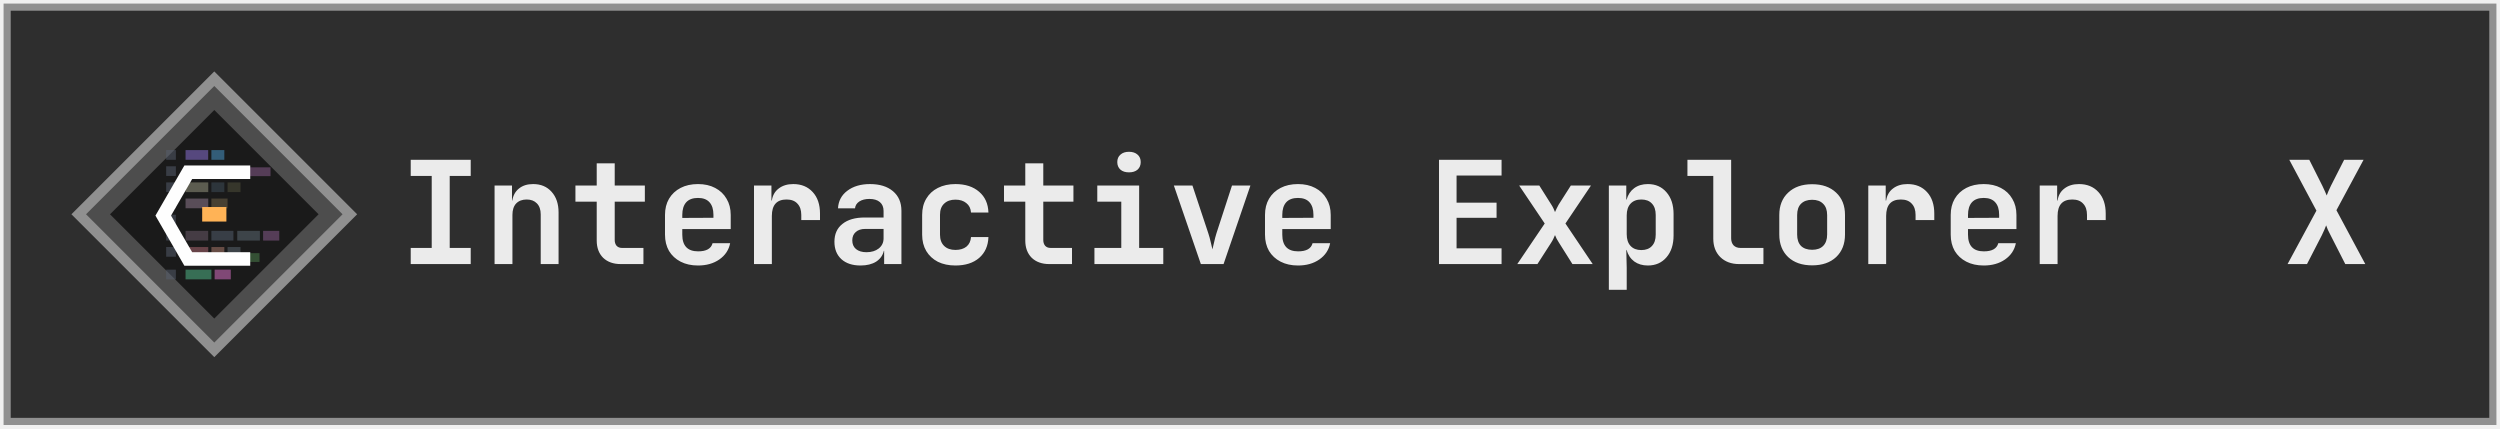
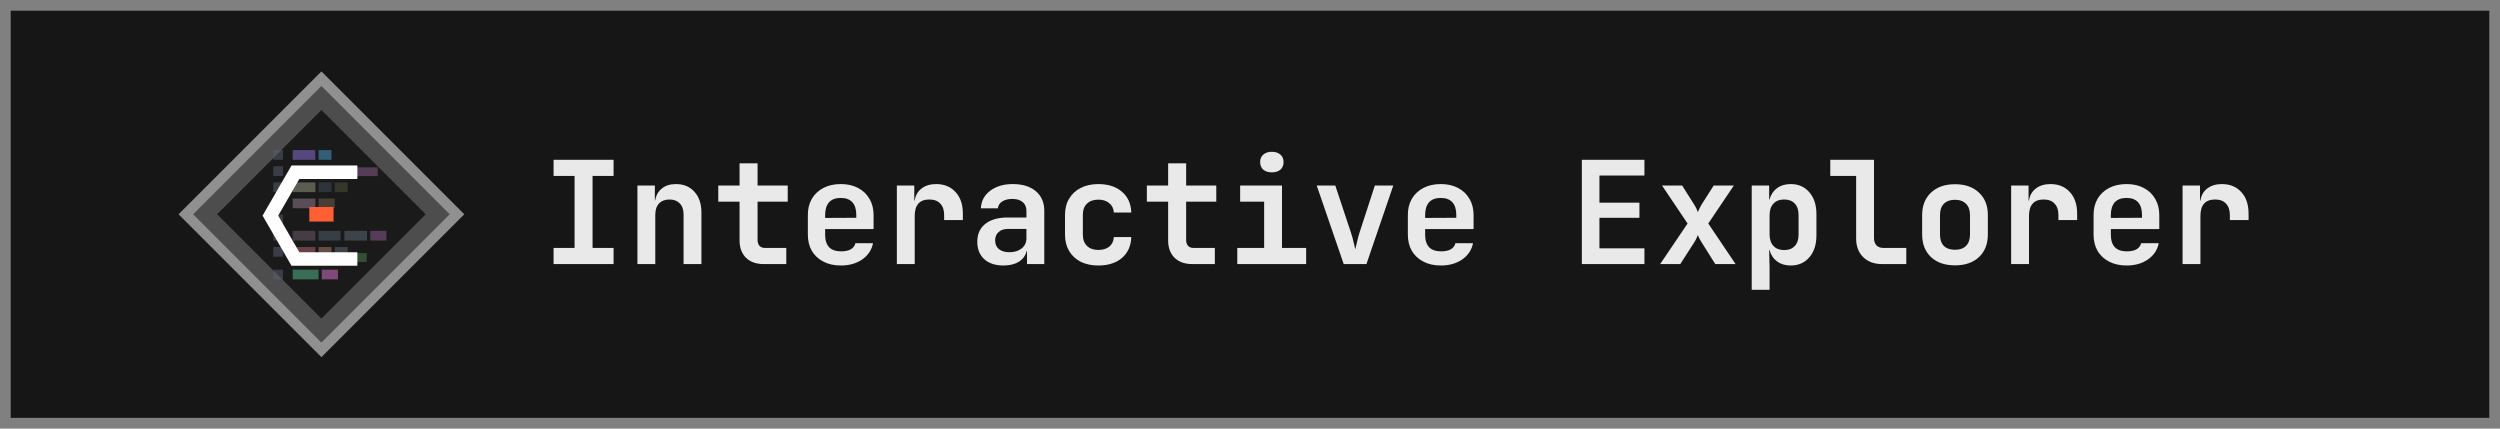
<svg xmlns="http://www.w3.org/2000/svg" width="700" height="120">
-   <path fill="#1a1a1a" fill-opacity=".904" stroke="#909090" stroke-width="2" d="M2 2H698V118H2z" />
-   <path fill="none" stroke="#909090" stroke-width="6.783" stroke-linecap="round" d="M 60,24.796 95.204,60 60,95.204 24.796,60 Z" />
-   <path fill="#1a1a1a" stroke-width="4.748" stroke="#4d4d4d" d="m 60,27.441 32.557,32.557 -32.557,32.557 -32.557,-32.557 z" />
+   <path d="m 1.5,1.5 h 697 v 117 H 1.5 Z" fill="#161616" stroke="gray" stroke-width="3" />
+   <path fill="none" stroke="#909090" stroke-width="6.783" stroke-linecap="round" d="M 90,24.796 125.204,60 90,95.204 54.796,60 Z" />
+   <path fill="#1a1a1a" stroke-width="4.748" stroke="#4d4d4d" d="m 90,27.442 32.557,32.557 L 90,92.555 57.444,59.998 Z" />
  <g opacity=".5">
-     <path d="m 23.545,19.211 h 5.96 v 2.546 h -5.96 z" display="block" fill="#869eb6" style="isolation:auto;mix-blend-mode:normal" transform="translate(26.854 26.068) scale(1.0661)" />
-     <path d="m 29.684,19.5 h 3.467 v 2.311 h -3.467 z" display="block" fill="#8e9f81" style="isolation:auto;mix-blend-mode:normal" transform="translate(26.854 26.068) scale(1.0661)" />
-     <path d="m 23.545,23.454 h 5.96 V 26 h -5.96 z" display="block" fill="#9e9e86" style="isolation:auto;mix-blend-mode:normal" transform="translate(26.854 26.068) scale(1.0661)" />
-     <path d="m 30.334,23.454 h 3.394 V 26 h -3.394 z" display="block" fill="#86b1d6" fill-opacity=".357" style="isolation:auto;mix-blend-mode:normal" transform="translate(26.854 26.068) scale(1.0661)" />
-     <path d="m 34.577,23.454 h 3.395 V 26 h -3.395 z" display="block" fill="#88885e" fill-opacity=".495" style="isolation:auto;mix-blend-mode:normal" transform="translate(26.854 26.068) scale(1.0661)" />
-     <path d="m 23.545,27.697 h 5.96 v 2.546 h -5.96 z" display="block" fill="#987f95" style="isolation:auto;mix-blend-mode:normal" transform="translate(26.854 26.068) scale(1.0661)" />
-     <path d="m 30.334,27.697 h 4.243 v 2.546 h -4.243 z" display="block" fill="#9d875f" fill-opacity=".687" style="isolation:auto;mix-blend-mode:normal" transform="translate(26.854 26.068) scale(1.0661)" />
-     <path d="m 23.545,36.183 h 5.94 v 2.546 h -5.94 z" display="block" fill="#987f95" fill-opacity=".676" style="isolation:auto;mix-blend-mode:normal" transform="translate(26.854 26.068) scale(1.0661)" />
-     <path d="m 30.334,36.183 h 5.78 v 2.546 h -5.78 z" display="block" fill="#68798d" fill-opacity=".764" style="isolation:auto;mix-blend-mode:normal" transform="translate(26.854 26.068) scale(1.0661)" />
-     <path d="m 37.123,36.183 h 5.94 v 2.546 h -5.94 z" display="block" fill="#606d78" style="isolation:auto;mix-blend-mode:normal" transform="translate(26.854 26.068) scale(1.0661)" />
-     <path d="m 43.912,36.183 h 4.243 v 2.546 h -4.243 z" display="block" fill="#8f6094" style="isolation:auto;mix-blend-mode:normal" transform="translate(26.854 26.068) scale(1.0661)" />
-     <path d="m 23.545,40.427 h 5.96 v 2.545 h -5.96 z" display="block" fill="#b36b75" style="isolation:auto;mix-blend-mode:normal" transform="translate(26.854 26.068) scale(1.0661)" />
-     <path d="m 30.334,40.427 h 3.394 v 2.26 h -3.394 z" display="block" fill="#b47f70" style="isolation:auto;mix-blend-mode:normal" transform="translate(26.854 26.068) scale(1.0661)" />
-     <path d="m 23.545,46.367 h 6.789 v 2.546 h -6.789 z" display="block" fill="#53c290" style="isolation:auto;mix-blend-mode:normal" transform="translate(26.854 26.068) scale(1.0661)" />
-     <path d="m 31.183,46.367 h 4.243 v 2.546 h -4.243 z" display="block" fill="#e675d2" style="isolation:auto;mix-blend-mode:normal" transform="translate(26.854 26.068) scale(1.0661)" />
-     <path d="m 34.577,40.427 h 3.395 v 2.545 h -3.395 z" display="block" fill="#5e6974" style="isolation:auto;mix-blend-mode:normal" transform="translate(26.854 26.068) scale(1.0661)" />
-     <path d="m 37.773,42.034 h 5.2 v 2.31 h -5.2 z" display="block" fill="#4d854d" style="isolation:auto;mix-blend-mode:normal" transform="translate(26.854 26.068) scale(1.0661)" />
-     <path d="m 33.728,19.5 h 5.779 v 2.311 h -5.78 z" display="block" fill="#b36b75" style="isolation:auto;mix-blend-mode:normal" transform="translate(26.854 26.068) scale(1.0661)" />
-     <path d="m 40.085,19.5 h 5.778 v 2.311 h -5.78 z" display="block" fill="#8f6094" style="isolation:auto;mix-blend-mode:normal" transform="translate(26.854 26.068) scale(1.0661)" />
-     <path d="M 18.453,19.211 H 21 v 2.546 h -2.546 z m 0,4.243 H 21 V 26 h -2.546 z m 0,4.243 H 21 v 2.546 h -2.546 z m 0,4.243 H 21 v 2.546 h -2.546 z m 0,4.243 H 21 v 2.546 h -2.546 z m 0,4.244 H 21 v 2.545 h -2.546 z m 0,5.94 H 21 v 2.546 h -2.546 z" display="block" fill="#575f70" style="isolation:auto;mix-blend-mode:normal" transform="translate(26.854 26.068) scale(1.0661)" />
-     <path d="m 23.545,14.968 h 5.94 v 2.546 h -5.94 z" display="block" fill="#9176e2" style="isolation:auto;mix-blend-mode:normal" transform="translate(26.854 26.068) scale(1.0661)" />
-     <path d="m 30.334,14.968 h 3.394 v 2.546 h -3.394 z" display="block" fill="#57bdff" fill-opacity=".824" style="isolation:auto;mix-blend-mode:normal" transform="translate(26.854 26.068) scale(1.0661)" />
-     <path d="M 18.453,14.968 H 21 v 2.546 h -2.546 z" display="block" fill="#575f70" style="isolation:auto;mix-blend-mode:normal" transform="translate(26.854 26.068) scale(1.0661)" />
+     <path d="m 23.545,19.211 h 5.96 v 2.546 h -5.96 z" display="block" fill="#869eb6" style="isolation:auto;mix-blend-mode:normal" transform="translate(56.854 26.069) scale(1.0661)" />
+     <path d="m 29.684,19.5 h 3.467 v 2.311 h -3.467 z" display="block" fill="#8e9f81" style="isolation:auto;mix-blend-mode:normal" transform="translate(56.854 26.069) scale(1.0661)" />
+     <path d="m 23.545,23.454 h 5.96 V 26 h -5.96 z" display="block" fill="#9e9e86" style="isolation:auto;mix-blend-mode:normal" transform="translate(56.854 26.069) scale(1.0661)" />
+     <path d="m 30.334,23.454 h 3.394 V 26 h -3.394 z" display="block" fill="#86b1d6" fill-opacity=".357" style="isolation:auto;mix-blend-mode:normal" transform="translate(56.854 26.069) scale(1.0661)" />
+     <path d="m 34.577,23.454 h 3.395 V 26 h -3.395 z" display="block" fill="#88885e" fill-opacity=".495" style="isolation:auto;mix-blend-mode:normal" transform="translate(56.854 26.069) scale(1.0661)" />
+     <path d="m 23.545,27.697 h 5.96 v 2.546 h -5.96 z" display="block" fill="#987f95" style="isolation:auto;mix-blend-mode:normal" transform="translate(56.854 26.069) scale(1.0661)" />
+     <path d="m 30.334,27.697 h 4.243 v 2.546 h -4.243 z" display="block" fill="#9d875f" fill-opacity=".687" style="isolation:auto;mix-blend-mode:normal" transform="translate(56.854 26.069) scale(1.0661)" />
+     <path d="m 23.545,36.183 h 5.94 v 2.546 h -5.94 z" display="block" fill="#987f95" fill-opacity=".676" style="isolation:auto;mix-blend-mode:normal" transform="translate(56.854 26.069) scale(1.0661)" />
+     <path d="m 30.334,36.183 h 5.78 v 2.546 h -5.78 z" display="block" fill="#68798d" fill-opacity=".764" style="isolation:auto;mix-blend-mode:normal" transform="translate(56.854 26.069) scale(1.0661)" />
+     <path d="m 37.123,36.183 h 5.94 v 2.546 h -5.94 z" display="block" fill="#606d78" style="isolation:auto;mix-blend-mode:normal" transform="translate(56.854 26.069) scale(1.0661)" />
+     <path d="m 43.912,36.183 h 4.243 v 2.546 h -4.243 z" display="block" fill="#8f6094" style="isolation:auto;mix-blend-mode:normal" transform="translate(56.854 26.069) scale(1.0661)" />
+     <path d="m 23.545,40.427 h 5.96 v 2.545 h -5.96 z" display="block" fill="#b36b75" style="isolation:auto;mix-blend-mode:normal" transform="translate(56.854 26.069) scale(1.0661)" />
+     <path d="m 30.334,40.427 h 3.394 v 2.26 h -3.394 z" display="block" fill="#b47f70" style="isolation:auto;mix-blend-mode:normal" transform="translate(56.854 26.069) scale(1.0661)" />
+     <path d="m 23.545,46.367 h 6.789 v 2.546 h -6.789 z" display="block" fill="#53c290" style="isolation:auto;mix-blend-mode:normal" transform="translate(56.854 26.069) scale(1.0661)" />
+     <path d="m 31.183,46.367 h 4.243 v 2.546 h -4.243 z" display="block" fill="#e675d2" style="isolation:auto;mix-blend-mode:normal" transform="translate(56.854 26.069) scale(1.0661)" />
+     <path d="m 34.577,40.427 h 3.395 v 2.545 h -3.395 z" display="block" fill="#5e6974" style="isolation:auto;mix-blend-mode:normal" transform="translate(56.854 26.069) scale(1.0661)" />
+     <path d="m 37.773,42.034 h 5.2 v 2.31 h -5.2 z" display="block" fill="#4d854d" style="isolation:auto;mix-blend-mode:normal" transform="translate(56.854 26.069) scale(1.0661)" />
+     <path d="m 33.728,19.5 h 5.779 v 2.311 h -5.78 z" display="block" fill="#b36b75" style="isolation:auto;mix-blend-mode:normal" transform="translate(56.854 26.069) scale(1.0661)" />
+     <path d="m 40.085,19.5 h 5.778 v 2.311 h -5.78 z" display="block" fill="#8f6094" style="isolation:auto;mix-blend-mode:normal" transform="translate(56.854 26.069) scale(1.0661)" />
+     <path d="M 18.453,19.211 H 21 v 2.546 h -2.546 z m 0,4.243 H 21 V 26 h -2.546 z m 0,4.243 H 21 v 2.546 h -2.546 z m 0,4.243 H 21 v 2.546 h -2.546 z m 0,4.243 H 21 v 2.546 h -2.546 z m 0,4.244 H 21 v 2.545 h -2.546 z m 0,5.94 H 21 v 2.546 h -2.546 z" display="block" fill="#575f70" style="isolation:auto;mix-blend-mode:normal" transform="translate(56.854 26.069) scale(1.0661)" />
+     <path d="m 23.545,14.968 h 5.94 v 2.546 h -5.94 z" display="block" fill="#9176e2" style="isolation:auto;mix-blend-mode:normal" transform="translate(56.854 26.069) scale(1.0661)" />
+     <path d="m 30.334,14.968 h 3.394 v 2.546 h -3.394 z" display="block" fill="#57bdff" fill-opacity=".824" style="isolation:auto;mix-blend-mode:normal" transform="translate(56.854 26.069) scale(1.0661)" />
+     <path d="M 18.453,14.968 H 21 v 2.546 h -2.546 z" display="block" fill="#575f70" style="isolation:auto;mix-blend-mode:normal" transform="translate(56.854 26.069) scale(1.0661)" />
  </g>
-   <path d="M 70.064,72.518 H 52.719 l -7.012,-12.145 7.012,-12.145 17.344,-10e-7" fill="none" stroke="#fefefe" stroke-width="3.786" />
-   <path fill="none" stroke="#ffb356" stroke-width="3.595" d="m 58.406,59.762 h 3.188 v 0.475 h -3.188 z" />
+   <path d="M 100.064,72.519 H 82.72 l -7.012,-12.145 7.012,-12.145 17.344,-1e-6" fill="none" stroke="#fefefe" stroke-width="3.786" />
+   <path fill="none" stroke="#ff6033" stroke-width="3.595" d="m 88.406,59.762 h 3.188 v 0.475 h -3.188 z" />
  <g style="line-height:1.25;-inkscape-font-specification:'URW Gothic'">
-     <path d="M115 73.94v-4.52h5.88v-20.16H115v-4.52h16.8v4.52h-5.88v20.16h5.88v4.52zM138.48 73.94v-22h4.88v4.2h.08q.36-2.16 1.88-3.36 1.52-1.24 3.96-1.24 3.24 0 5.16 2.16 1.96 2.16 1.96 5.8v14.44h-5v-13.92q0-2-1.08-3.08-1.04-1.08-2.84-1.08-1.88 0-2.96 1.12-1.04 1.12-1.04 3.2v13.76zM173.8 73.94q-3.08 0-4.92-1.76-1.8-1.8-1.8-4.84v-10.88h-5.96v-4.52h5.96v-6.2h5.04v6.2h8.44v4.52h-8.44v10.76q0 .96.52 1.6.56.6 1.52.6h6v4.52zM195.44 74.34q-2.8 0-4.88-1.08-2.08-1.08-3.24-3-1.12-1.96-1.12-4.56v-5.52q0-2.6 1.12-4.52 1.16-1.96 3.24-3.04 2.08-1.08 4.88-1.08 2.76 0 4.8 1.08 2.08 1.08 3.2 3.04 1.16 1.92 1.16 4.52v3.96h-13.56v1.56q0 4.68 4.44 4.68 3.44 0 4.04-2.28h4.92q-.56 2.84-3.04 4.56-2.44 1.68-5.96 1.68zm-4.4-14.16v.84l8.72-.04v-.84q0-2.28-1.08-3.48-1.08-1.24-3.24-1.24-2.2 0-3.32 1.24-1.08 1.24-1.08 3.52zM211.12 73.94v-22h4.88v4.2h.12q.32-2.16 1.92-3.36 1.6-1.24 4.08-1.24 3.4 0 5.44 2.24 2.04 2.2 2.04 6.04v1.8h-5.24v-1.44q0-2.04-1.08-3.16-1.04-1.16-3.04-1.16-4.12 0-4.12 4.6v13.48zM240.96 74.34q-3.4 0-5.36-1.76-1.96-1.8-1.96-4.88 0-3.24 2.24-5 2.24-1.8 6.24-1.8h5.28v-1.84q0-1.6-1.04-2.48-1.04-.88-2.92-.88-1.72 0-2.84.72-1.08.72-1.2 1.92h-4.76q.16-3.08 2.6-4.92 2.48-1.88 6.36-1.88 4.08 0 6.44 2 2.36 2 2.36 5.48v14.92h-4.84v-3.72h-.08q-.44 1.92-2.16 3.04-1.72 1.08-4.36 1.08zm1.64-3.72q2.12 0 3.44-1.04 1.36-1.08 1.36-2.84v-2.64h-5.16q-1.68 0-2.64.88-.96.84-.96 2.32 0 1.56 1.04 2.44 1.08.88 2.92.88zM267.52 74.34q-2.8 0-4.92-1.04-2.08-1.08-3.24-3-1.16-1.96-1.16-4.6v-5.52q0-2.64 1.16-4.56 1.16-1.96 3.24-3 2.12-1.08 4.92-1.08 4.16 0 6.64 2.16 2.48 2.12 2.6 5.8h-4.88q-.12-1.72-1.32-2.64-1.16-.96-3.04-.96-2 0-3.16 1.12-1.16 1.08-1.16 3.12v5.56q0 2.04 1.16 3.16 1.16 1.12 3.16 1.12 1.92 0 3.08-.92 1.16-.96 1.28-2.68h4.88q-.12 3.68-2.6 5.84-2.48 2.12-6.64 2.12zM293.8 73.94q-3.08 0-4.92-1.76-1.8-1.8-1.8-4.84v-10.88h-5.96v-4.52h5.96v-6.2h5.04v6.2h8.44v4.52h-8.44v10.76q0 .96.52 1.6.56.6 1.52.6h6v4.52zM306.44 73.94v-4.52h7.52v-12.96h-6.72v-4.52h11.72v17.48h6.76v4.52zm9.68-25.68q-1.52 0-2.4-.76-.88-.8-.88-2.12 0-1.32.88-2.08.88-.8 2.4-.8 1.52 0 2.4.8.88.76.88 2.08 0 1.32-.88 2.12-.88.76-2.4.76zM336.24 73.94l-7.56-22h5.2l4.44 13.36q.4 1.2.68 2.48.32 1.28.48 2.04.2-.76.48-2.04.28-1.28.64-2.44l4.36-13.4h5.16l-7.52 22zM363.44 74.34q-2.8 0-4.88-1.08-2.08-1.08-3.24-3-1.12-1.96-1.12-4.56v-5.52q0-2.6 1.12-4.52 1.16-1.96 3.24-3.04 2.08-1.08 4.88-1.08 2.76 0 4.8 1.08 2.08 1.08 3.2 3.04 1.16 1.92 1.16 4.52v3.96h-13.56v1.56q0 4.68 4.44 4.68 3.44 0 4.04-2.28h4.92q-.56 2.84-3.04 4.56-2.44 1.68-5.96 1.68zm-4.4-14.16v.84l8.72-.04v-.84q0-2.28-1.08-3.48-1.08-1.24-3.24-1.24-2.2 0-3.32 1.24-1.08 1.24-1.08 3.52zM402.92 73.94v-29.2h17.52v4.4h-12.6v7.6h11.2v4.24h-11.2v8.56h12.6v4.4zM424.84 73.94l7.68-11.36-7.16-10.64h5.64l3.4 5.4q.32.48.6 1.08.28.6.4.96.16-.36.44-.96.28-.6.56-1.08l3.44-5.4h5.64l-7.16 10.64 7.64 11.36h-5.68l-3.8-6.04q-.32-.48-.64-1.08-.28-.64-.44-1-.16.36-.44 1-.28.6-.6 1.08l-3.88 6.04zM450.48 81.14v-29.2h4.88v3.96h.08q.6-2.08 2.12-3.2 1.56-1.16 3.84-1.16 3.24 0 5.2 2.28 2 2.28 2 6.12v5.96q0 3.88-2 6.16-1.96 2.28-5.2 2.28-2.24 0-3.8-1.12-1.56-1.16-2.16-3.24h-.08l.12 5v6.16zm9.08-11.12q1.92 0 2.96-1.12 1.08-1.12 1.08-3.2v-5.52q0-2.08-1.08-3.2-1.04-1.12-2.96-1.12-1.92 0-3 1.16-1.08 1.16-1.08 3.28v5.28q0 2.12 1.08 3.28 1.08 1.16 3 1.16zM486.96 73.94q-3.28 0-5.28-1.96-1.96-1.96-1.96-5.16v-17.56h-7.24v-4.52h12.24v21.96q0 1.24.68 2 .72.72 1.92.72h6.44v4.52zM507.4 74.3q-4.24 0-6.72-2.32-2.48-2.36-2.48-6.32v-5.44q0-3.96 2.48-6.28 2.48-2.36 6.72-2.36 4.24 0 6.72 2.36 2.48 2.32 2.48 6.24v5.48q0 3.96-2.48 6.32-2.48 2.32-6.72 2.32zm0-4.36q2 0 3.08-1.08 1.12-1.12 1.12-3.2v-5.44q0-2.08-1.12-3.16-1.08-1.12-3.08-1.12-2 0-3.12 1.12-1.08 1.08-1.08 3.16v5.44q0 2.08 1.08 3.2 1.12 1.08 3.12 1.08zM523.12 73.94v-22h4.88v4.2h.12q.32-2.16 1.92-3.36 1.6-1.24 4.08-1.24 3.4 0 5.44 2.24 2.04 2.2 2.04 6.04v1.8h-5.24v-1.44q0-2.04-1.08-3.16-1.04-1.16-3.04-1.16-4.12 0-4.12 4.6v13.48zM555.44 74.34q-2.8 0-4.88-1.08-2.08-1.08-3.24-3-1.12-1.96-1.12-4.56v-5.52q0-2.6 1.12-4.52 1.16-1.96 3.24-3.04 2.08-1.08 4.88-1.08 2.76 0 4.8 1.08 2.08 1.08 3.2 3.04 1.16 1.92 1.16 4.52v3.96h-13.56v1.56q0 4.68 4.44 4.68 3.44 0 4.04-2.28h4.92q-.56 2.84-3.04 4.56-2.44 1.68-5.96 1.68zm-4.4-14.16v.84l8.72-.04v-.84q0-2.28-1.08-3.48-1.08-1.24-3.24-1.24-2.2 0-3.32 1.24-1.08 1.24-1.08 3.52zM571.12 73.94v-22h4.88v4.2h.12q.32-2.16 1.92-3.36 1.6-1.24 4.08-1.24 3.4 0 5.44 2.24 2.04 2.2 2.04 6.04v1.8h-5.24v-1.44q0-2.04-1.08-3.16-1.04-1.16-3.04-1.16-4.12 0-4.12 4.6v13.48zM640.52 73.94l8.08-14.96-7.6-14.24h5.6l3.68 7.32q.4.8.72 1.56.32.72.48 1.12.12-.4.44-1.12.32-.76.72-1.56l3.72-7.32h5.44l-7.6 14.12 8.08 15.08h-5.6l-4.12-8.08q-.4-.76-.76-1.52-.32-.8-.48-1.24-.16.44-.48 1.2-.32.76-.72 1.56l-4.16 8.08z" style="-inkscape-font-specification:'JetBrains Mono Bold'" fill="#fff" fill-opacity=".904" />
+     <path d="m 115,73.94 v -4.52 h 5.88 v -20.16 H 115 v -4.52 h 16.8 v 4.52 h -5.88 v 20.16 h 5.88 v 4.52 z m 23.48,0 v -22 h 4.88 v 4.2 h 0.08 c 0.24,-1.44 0.867,-2.56 1.88,-3.36 1.013,-0.827 2.333,-1.24 3.96,-1.24 2.16,0 3.88,0.72 5.16,2.16 1.307,1.44 1.96,3.373 1.96,5.8 v 14.44 h -5 v -13.92 c 0,-1.333 -0.36,-2.36 -1.08,-3.08 -0.693,-0.72 -1.64,-1.08 -2.84,-1.08 -1.253,0 -2.24,0.373 -2.96,1.12 -0.693,0.747 -1.04,1.813 -1.04,3.2 v 13.76 z m 35.32,0 c -2.053,0 -3.693,-0.587 -4.92,-1.76 -1.2,-1.2 -1.8,-2.813 -1.8,-4.84 v -10.88 h -5.96 v -4.52 h 5.96 v -6.2 h 5.04 v 6.2 h 8.44 v 4.52 h -8.44 v 10.76 c 0,0.64 0.173,1.173 0.52,1.6 0.373,0.4 0.88,0.6 1.52,0.6 h 6 v 4.52 z m 21.64,0.4 c -1.867,0 -3.493,-0.36 -4.88,-1.08 -1.387,-0.72 -2.467,-1.72 -3.24,-3 -0.747,-1.307 -1.12,-2.827 -1.12,-4.56 v -5.52 c 0,-1.733 0.373,-3.24 1.12,-4.52 0.773,-1.307 1.853,-2.32 3.24,-3.04 1.387,-0.72 3.013,-1.08 4.88,-1.08 1.84,0 3.44,0.36 4.8,1.08 1.387,0.72 2.453,1.733 3.2,3.04 0.773,1.28 1.16,2.787 1.16,4.52 v 3.96 h -13.56 v 1.56 c 0,3.12 1.48,4.68 4.44,4.68 2.293,0 3.64,-0.76 4.04,-2.28 h 4.92 c -0.373,1.893 -1.387,3.413 -3.04,4.56 -1.627,1.12 -3.613,1.68 -5.96,1.68 z m -4.4,-14.16 v 0.84 l 8.72,-0.04 v -0.84 c 0,-1.52 -0.36,-2.68 -1.08,-3.48 -0.72,-0.827 -1.8,-1.24 -3.24,-1.24 -1.467,0 -2.573,0.413 -3.32,1.24 -0.72,0.827 -1.08,2 -1.08,3.52 z m 20.08,13.76 v -22 h 4.88 v 4.2 h 0.12 c 0.213,-1.44 0.853,-2.56 1.92,-3.36 1.067,-0.827 2.427,-1.24 4.08,-1.24 2.267,0 4.08,0.747 5.44,2.24 1.36,1.467 2.04,3.48 2.04,6.04 v 1.8 h -5.24 v -1.44 c 0,-1.36 -0.36,-2.413 -1.08,-3.16 -0.693,-0.773 -1.707,-1.16 -3.04,-1.16 -2.747,0 -4.12,1.533 -4.12,4.6 v 13.48 z m 29.84,0.4 c -2.267,0 -4.053,-0.587 -5.36,-1.76 -1.307,-1.2 -1.96,-2.827 -1.96,-4.88 0,-2.16 0.747,-3.827 2.24,-5 1.493,-1.2 3.573,-1.8 6.24,-1.8 h 5.28 v -1.84 c 0,-1.067 -0.347,-1.893 -1.04,-2.48 -0.693,-0.587 -1.667,-0.88 -2.92,-0.88 -1.147,0 -2.093,0.24 -2.84,0.72 -0.72,0.48 -1.12,1.12 -1.2,1.92 h -4.76 c 0.107,-2.053 0.973,-3.693 2.6,-4.92 1.653,-1.253 3.773,-1.88 6.36,-1.88 2.72,0 4.867,0.667 6.44,2 1.573,1.333 2.36,3.16 2.36,5.48 v 14.92 h -4.84 v -3.72 h -0.08 c -0.293,1.28 -1.013,2.293 -2.16,3.04 -1.147,0.72 -2.6,1.08 -4.36,1.08 z m 1.64,-3.72 c 1.413,0 2.56,-0.347 3.44,-1.04 0.907,-0.72 1.36,-1.667 1.36,-2.84 v -2.64 h -5.16 c -1.12,0 -2,0.293 -2.64,0.88 -0.64,0.56 -0.96,1.333 -0.96,2.32 0,1.04 0.347,1.853 1.04,2.44 0.72,0.587 1.693,0.88 2.92,0.88 z m 24.92,3.72 c -1.867,0 -3.507,-0.347 -4.92,-1.04 -1.387,-0.72 -2.467,-1.72 -3.24,-3 -0.773,-1.307 -1.16,-2.84 -1.16,-4.6 v -5.52 c 0,-1.76 0.387,-3.28 1.16,-4.56 0.773,-1.307 1.853,-2.307 3.24,-3 1.413,-0.72 3.053,-1.08 4.92,-1.08 2.773,0 4.987,0.72 6.64,2.16 1.653,1.413 2.52,3.347 2.6,5.8 h -4.88 c -0.08,-1.147 -0.52,-2.027 -1.32,-2.64 -0.773,-0.64 -1.787,-0.96 -3.04,-0.96 -1.333,0 -2.387,0.373 -3.16,1.12 -0.773,0.72 -1.16,1.76 -1.16,3.12 v 5.56 c 0,1.36 0.387,2.413 1.16,3.16 0.773,0.747 1.827,1.12 3.16,1.12 1.28,0 2.307,-0.307 3.08,-0.92 0.773,-0.64 1.2,-1.533 1.28,-2.68 h 4.88 c -0.08,2.453 -0.947,4.4 -2.6,5.84 -1.653,1.413 -3.867,2.12 -6.64,2.12 z m 26.28,-0.4 c -2.053,0 -3.693,-0.587 -4.92,-1.76 -1.2,-1.2 -1.8,-2.813 -1.8,-4.84 v -10.88 h -5.96 v -4.52 h 5.96 v -6.2 h 5.04 v 6.2 h 8.44 v 4.52 h -8.44 v 10.76 c 0,0.64 0.173,1.173 0.52,1.6 0.373,0.4 0.88,0.6 1.52,0.6 h 6 v 4.52 z m 12.64,0 v -4.52 h 7.52 v -12.96 h -6.72 v -4.52 h 11.72 v 17.48 h 6.76 v 4.52 z m 9.68,-25.68 c -1.013,0 -1.813,-0.253 -2.4,-0.76 -0.587,-0.533 -0.88,-1.24 -0.88,-2.12 0,-0.88 0.293,-1.573 0.88,-2.08 0.587,-0.533 1.387,-0.8 2.4,-0.8 1.013,0 1.813,0.267 2.4,0.8 0.587,0.507 0.88,1.2 0.88,2.08 0,0.88 -0.293,1.587 -0.88,2.12 -0.587,0.507 -1.387,0.76 -2.4,0.76 z m 20.12,25.68 -7.56,-22 h 5.2 l 4.44,13.36 c 0.267,0.8 0.493,1.627 0.68,2.48 0.213,0.853 0.373,1.533 0.48,2.04 0.133,-0.507 0.293,-1.187 0.48,-2.04 0.187,-0.853 0.4,-1.667 0.64,-2.44 l 4.36,-13.4 h 5.16 l -7.52,22 z m 27.2,0.4 c -1.867,0 -3.493,-0.36 -4.88,-1.08 -1.387,-0.72 -2.467,-1.72 -3.24,-3 -0.747,-1.307 -1.12,-2.827 -1.12,-4.56 v -5.52 c 0,-1.733 0.373,-3.24 1.12,-4.52 0.773,-1.307 1.853,-2.32 3.24,-3.04 1.387,-0.72 3.013,-1.08 4.88,-1.08 1.84,0 3.44,0.36 4.8,1.08 1.387,0.72 2.453,1.733 3.2,3.04 0.773,1.28 1.16,2.787 1.16,4.52 v 3.96 h -13.56 v 1.56 c 0,3.12 1.48,4.68 4.44,4.68 2.293,0 3.64,-0.76 4.04,-2.28 h 4.92 c -0.373,1.893 -1.387,3.413 -3.04,4.56 -1.627,1.12 -3.613,1.68 -5.96,1.68 z m -4.4,-14.16 v 0.84 l 8.72,-0.04 v -0.84 c 0,-1.52 -0.36,-2.68 -1.08,-3.48 -0.72,-0.827 -1.8,-1.24 -3.24,-1.24 -1.467,0 -2.573,0.413 -3.32,1.24 -0.72,0.827 -1.08,2 -1.08,3.52 z m 43.88,13.76 v -29.2 h 17.52 v 4.4 h -12.6 v 7.6 h 11.2 v 4.24 h -11.2 v 8.56 h 12.6 v 4.4 z m 21.92,0 7.68,-11.36 -7.16,-10.64 h 5.64 l 3.4,5.4 c 0.213,0.32 0.413,0.68 0.6,1.08 0.187,0.4 0.32,0.72 0.4,0.96 0.107,-0.24 0.253,-0.56 0.44,-0.96 0.187,-0.4 0.373,-0.76 0.56,-1.08 l 3.44,-5.4 h 5.64 l -7.16,10.64 7.64,11.36 h -5.68 l -3.8,-6.04 c -0.213,-0.32 -0.427,-0.68 -0.64,-1.08 -0.187,-0.427 -0.333,-0.76 -0.44,-1 -0.107,0.24 -0.253,0.573 -0.44,1 -0.187,0.4 -0.387,0.76 -0.6,1.08 l -3.88,6.04 z m 25.64,7.2 v -29.2 h 4.88 v 3.96 h 0.08 c 0.4,-1.387 1.107,-2.453 2.12,-3.2 1.04,-0.773 2.32,-1.16 3.84,-1.16 2.16,0 3.893,0.76 5.2,2.28 1.333,1.52 2,3.56 2,6.12 v 5.96 c 0,2.587 -0.667,4.64 -2,6.16 -1.307,1.52 -3.04,2.28 -5.2,2.28 -1.493,0 -2.76,-0.373 -3.8,-1.12 -1.04,-0.773 -1.76,-1.853 -2.16,-3.24 h -0.08 l 0.12,5 v 6.16 z m 9.08,-11.12 c 1.28,0 2.267,-0.373 2.96,-1.12 0.72,-0.747 1.08,-1.813 1.08,-3.2 v -5.52 c 0,-1.387 -0.36,-2.453 -1.08,-3.2 -0.693,-0.747 -1.68,-1.12 -2.96,-1.12 -1.28,0 -2.28,0.387 -3,1.16 -0.72,0.773 -1.08,1.867 -1.08,3.28 v 5.28 c 0,1.413 0.36,2.507 1.08,3.28 0.72,0.773 1.72,1.16 3,1.16 z m 27.4,3.92 c -2.187,0 -3.947,-0.653 -5.28,-1.96 -1.307,-1.307 -1.96,-3.027 -1.96,-5.16 v -17.56 h -7.24 v -4.52 h 12.24 v 21.96 c 0,0.827 0.227,1.493 0.68,2 0.48,0.48 1.12,0.72 1.92,0.72 h 6.44 v 4.52 z m 20.44,0.36 c -2.827,0 -5.067,-0.773 -6.72,-2.32 -1.653,-1.573 -2.48,-3.68 -2.48,-6.32 v -5.44 c 0,-2.64 0.827,-4.733 2.48,-6.28 1.653,-1.573 3.893,-2.36 6.72,-2.36 2.827,0 5.067,0.787 6.72,2.36 1.653,1.547 2.48,3.627 2.48,6.24 v 5.48 c 0,2.64 -0.827,4.747 -2.48,6.32 -1.653,1.547 -3.893,2.32 -6.72,2.32 z m 0,-4.36 c 1.333,0 2.36,-0.36 3.08,-1.08 0.747,-0.747 1.12,-1.813 1.12,-3.2 v -5.44 c 0,-1.387 -0.373,-2.44 -1.12,-3.16 -0.72,-0.747 -1.747,-1.12 -3.08,-1.12 -1.333,0 -2.373,0.373 -3.12,1.12 -0.72,0.72 -1.08,1.773 -1.08,3.16 v 5.44 c 0,1.387 0.36,2.453 1.08,3.2 0.747,0.72 1.787,1.08 3.12,1.08 z m 15.72,4 v -22 h 4.88 v 4.2 h 0.12 c 0.213,-1.44 0.853,-2.56 1.92,-3.36 1.067,-0.827 2.427,-1.24 4.08,-1.24 2.267,0 4.08,0.747 5.44,2.24 1.36,1.467 2.04,3.48 2.04,6.04 v 1.8 h -5.24 v -1.44 c 0,-1.36 -0.36,-2.413 -1.08,-3.16 -0.693,-0.773 -1.707,-1.16 -3.04,-1.16 -2.747,0 -4.12,1.533 -4.12,4.6 v 13.48 z m 32.32,0.4 c -1.867,0 -3.493,-0.36 -4.88,-1.08 -1.387,-0.72 -2.467,-1.72 -3.24,-3 -0.747,-1.307 -1.12,-2.827 -1.12,-4.56 v -5.52 c 0,-1.733 0.373,-3.24 1.12,-4.52 0.773,-1.307 1.853,-2.32 3.24,-3.04 1.387,-0.72 3.013,-1.08 4.88,-1.08 1.84,0 3.44,0.36 4.8,1.08 1.387,0.72 2.453,1.733 3.2,3.04 0.773,1.28 1.16,2.787 1.16,4.52 v 3.96 h -13.56 v 1.56 c 0,3.12 1.48,4.68 4.44,4.68 2.293,0 3.64,-0.76 4.04,-2.28 h 4.92 c -0.373,1.893 -1.387,3.413 -3.04,4.56 -1.627,1.12 -3.613,1.68 -5.96,1.68 z m -4.4,-14.16 v 0.84 l 8.72,-0.04 v -0.84 c 0,-1.52 -0.36,-2.68 -1.08,-3.48 -0.72,-0.827 -1.8,-1.24 -3.24,-1.24 -1.467,0 -2.573,0.413 -3.32,1.24 -0.72,0.827 -1.08,2 -1.08,3.52 z m 20.08,13.76 v -22 h 4.88 v 4.2 h 0.12 c 0.213,-1.44 0.853,-2.56 1.92,-3.36 1.067,-0.827 2.427,-1.24 4.08,-1.24 2.267,0 4.08,0.747 5.44,2.24 1.36,1.467 2.04,3.48 2.04,6.04 v 1.8 h -5.24 v -1.44 c 0,-1.36 -0.36,-2.413 -1.08,-3.16 -0.693,-0.773 -1.707,-1.16 -3.04,-1.16 -2.747,0 -4.12,1.533 -4.12,4.6 v 13.48 z" style="-inkscape-font-specification:'JetBrains Mono Bold'" fill="#fff" fill-opacity=".904" transform="translate(40)" />
  </g>
</svg>
